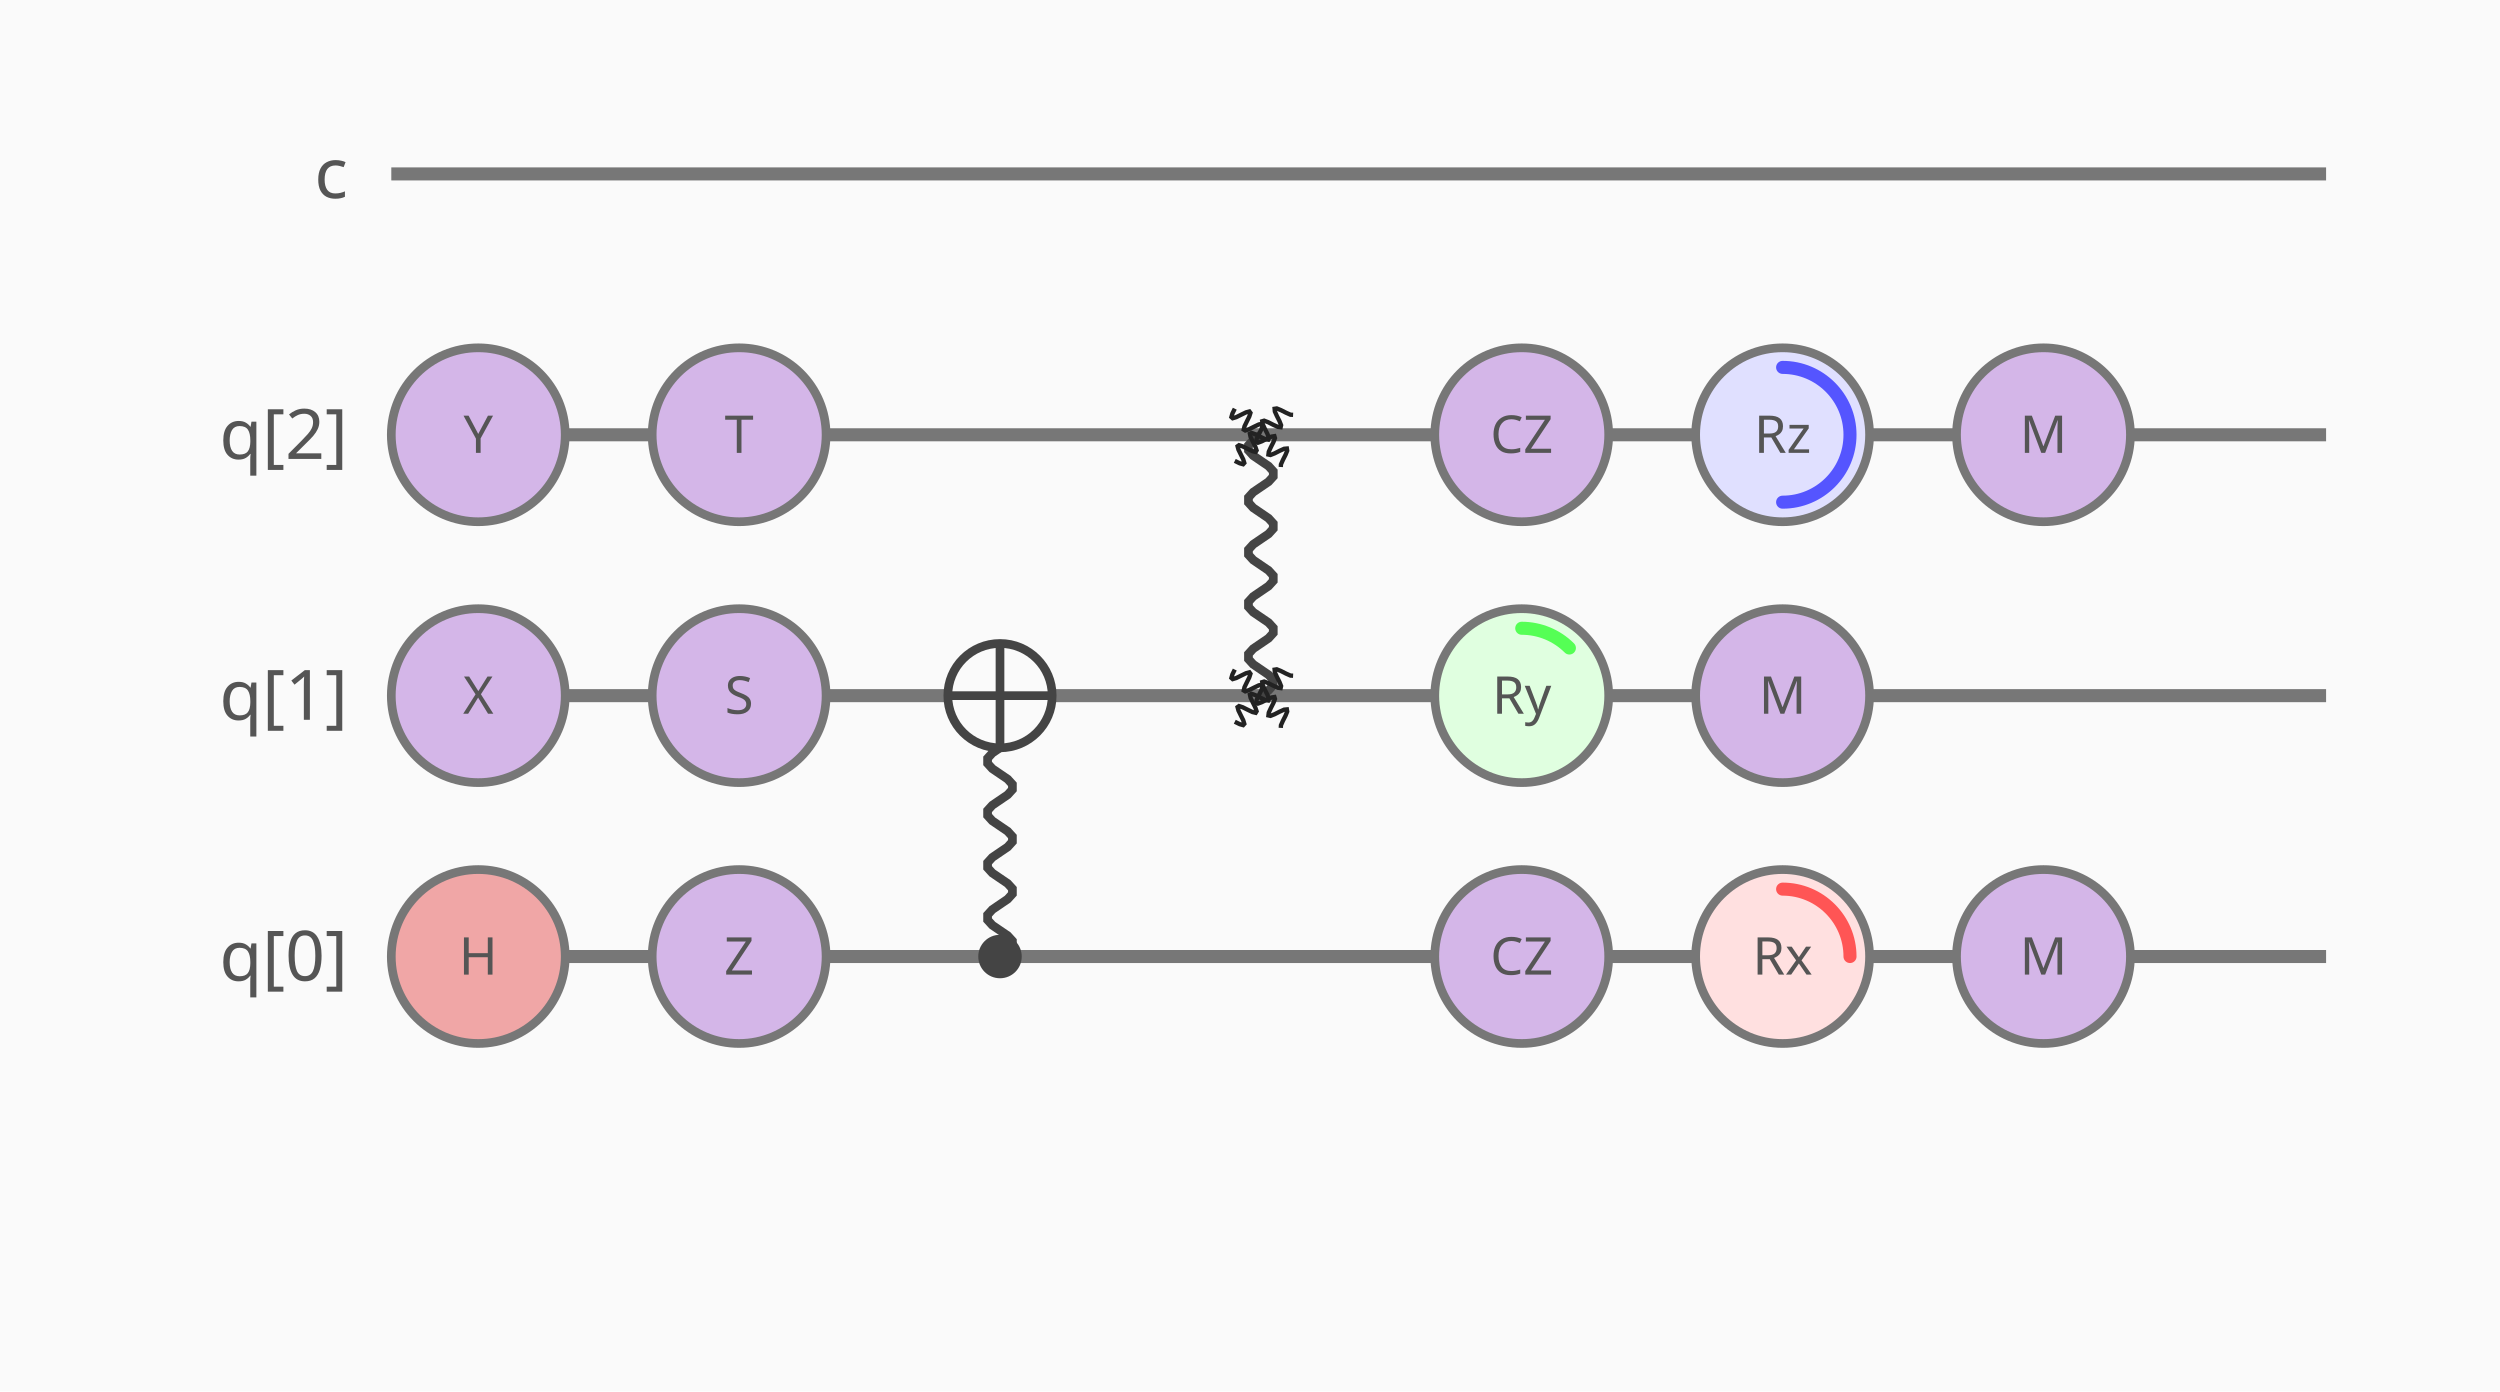
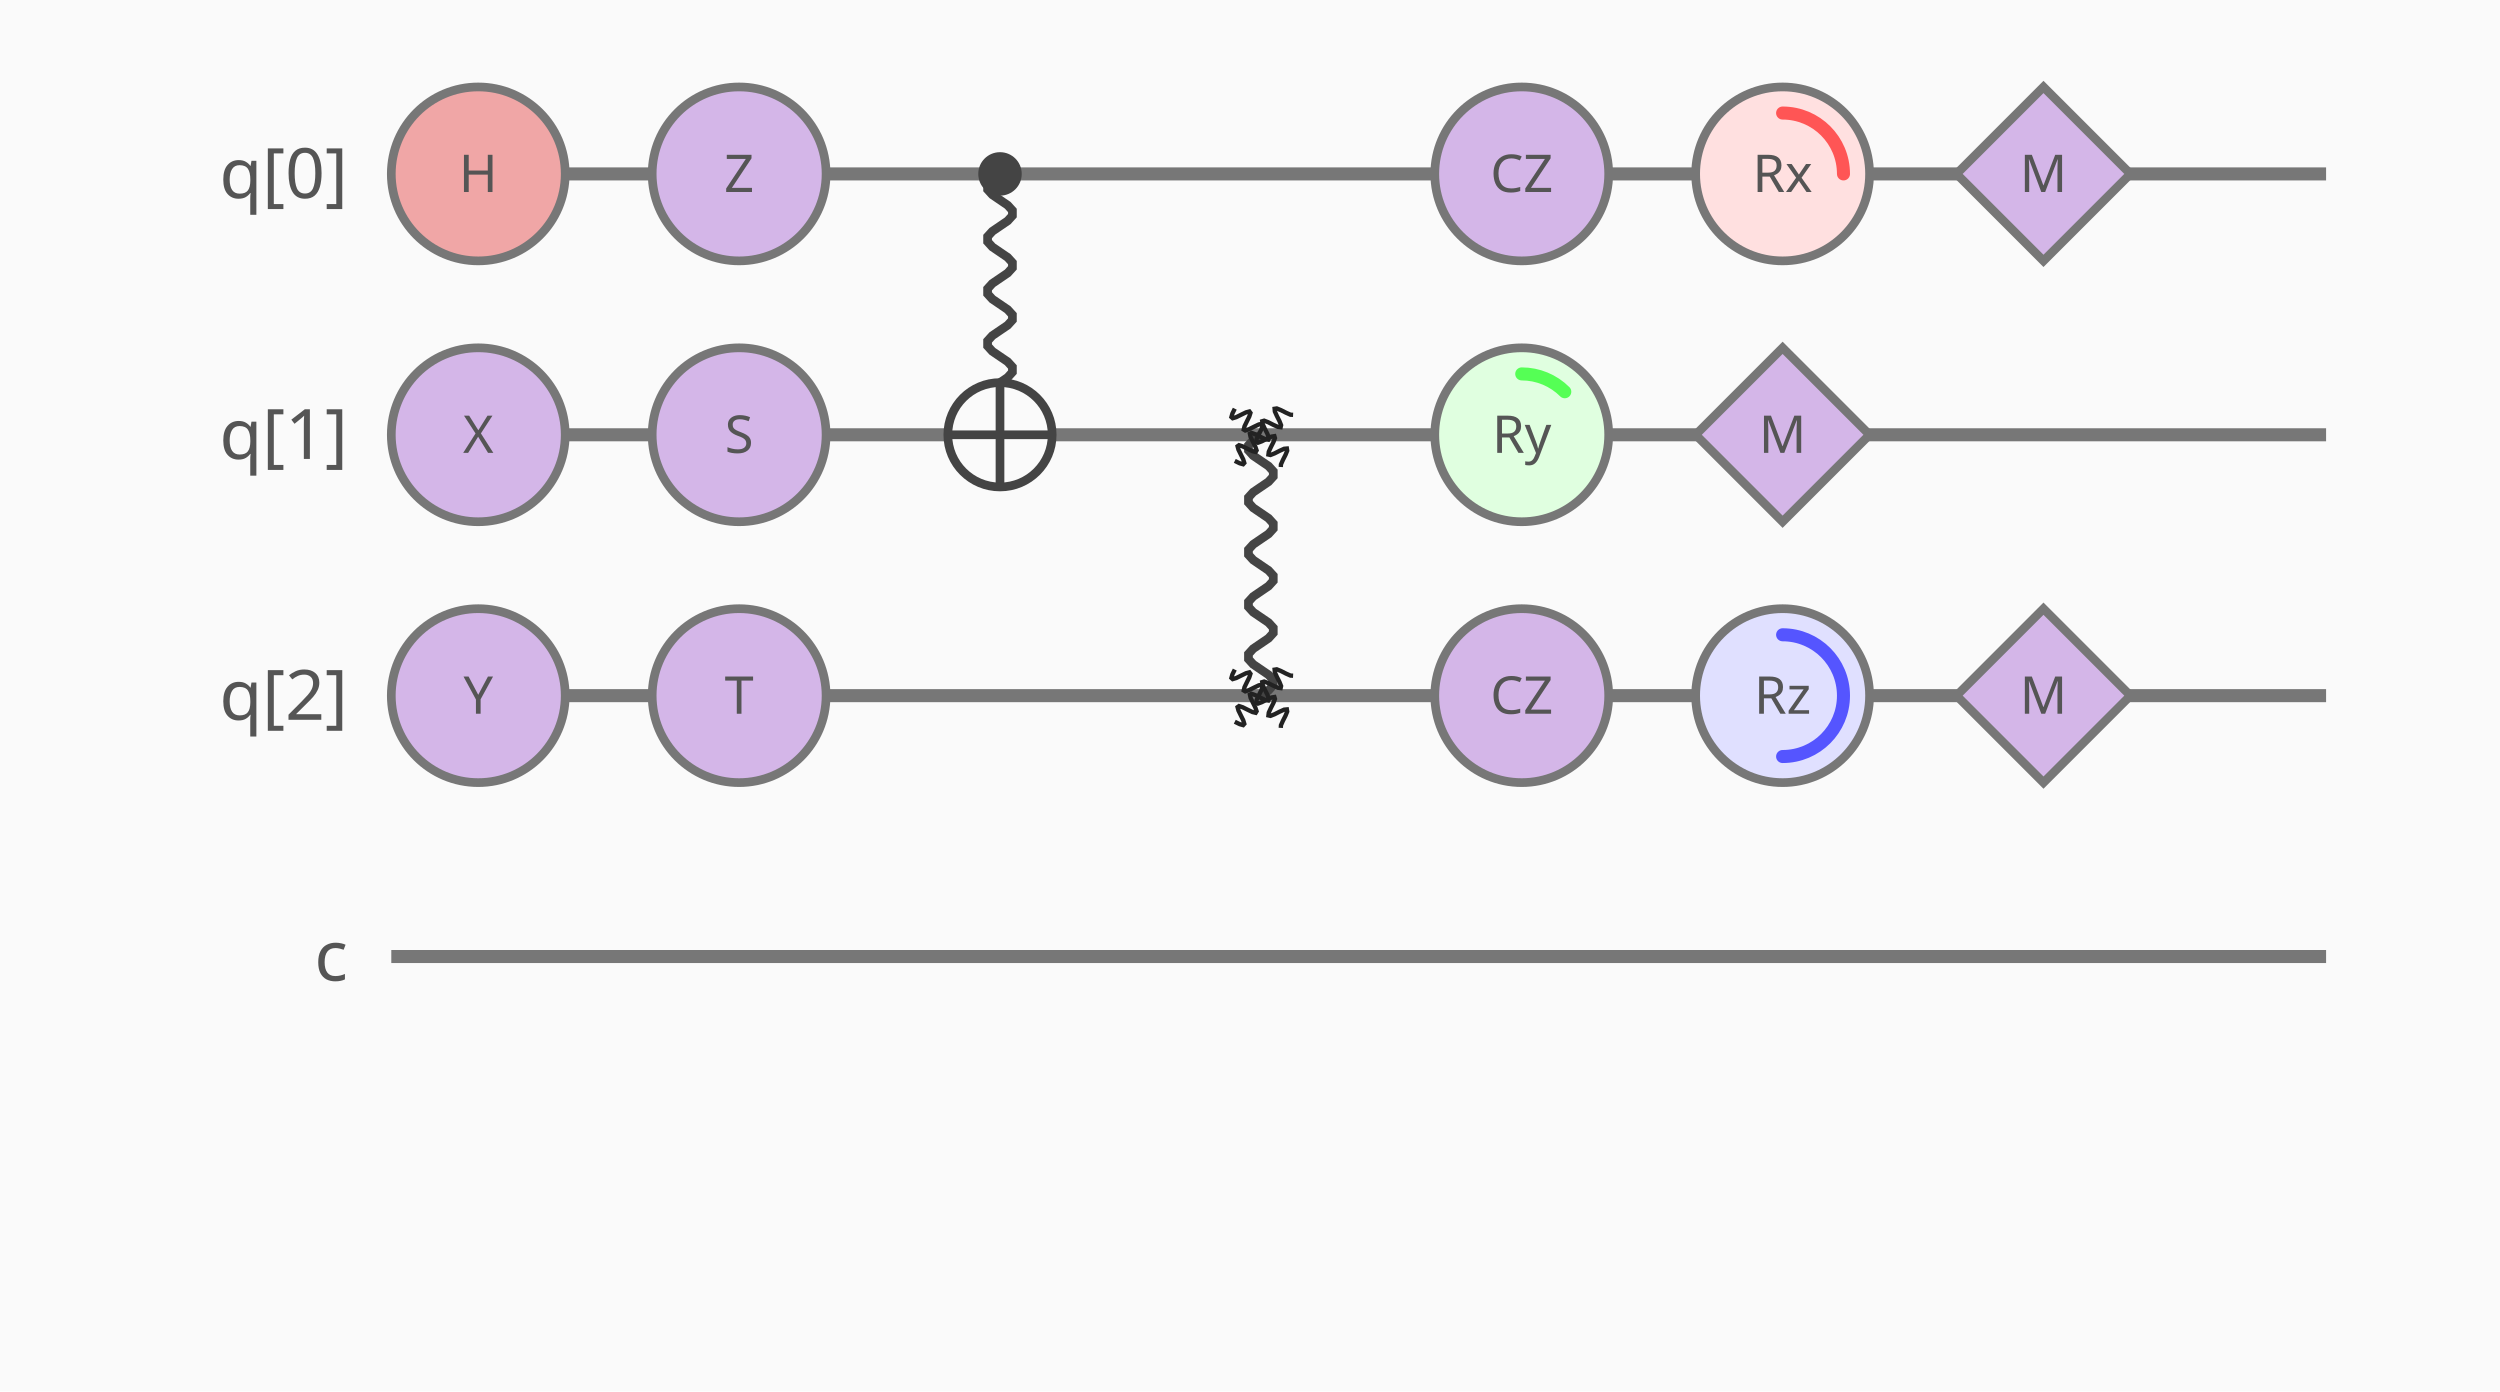
<svg xmlns="http://www.w3.org/2000/svg" width="575.0" height="320" viewBox="0 0 575.0 320">
  <rect width="100%" height="100%" fill="#fafafa" />
-   <text x="80" y="40" fill="#555555" font-family="calibri" font-size="16" text-anchor="end" dominant-baseline="middle">c</text>
-   <text x="80" y="220" fill="#555555" font-family="calibri" font-size="16" text-anchor="end" dominant-baseline="middle">q[0]</text>
-   <text x="80" y="160" fill="#555555" font-family="calibri" font-size="16" text-anchor="end" dominant-baseline="middle">q[1]</text>
-   <text x="80" y="100" fill="#555555" font-family="calibri" font-size="16" text-anchor="end" dominant-baseline="middle">q[2]</text>
+   <text x="80" y="40" fill="#555555" font-family="calibri" font-size="16" text-anchor="end" dominant-baseline="middle">q[0]</text>
+   <text x="80" y="100" fill="#555555" font-family="calibri" font-size="16" text-anchor="end" dominant-baseline="middle">q[1]</text>
+   <text x="80" y="160" fill="#555555" font-family="calibri" font-size="16" text-anchor="end" dominant-baseline="middle">q[2]</text>
+   <text x="80" y="220" fill="#555555" font-family="calibri" font-size="16" text-anchor="end" dominant-baseline="middle">c</text>
  <line x1="90" y1="40" x2="535.0" y2="40" stroke="#777777" stroke-width="3" stroke-dasharray="" />
+   <line x1="90" y1="100" x2="535.0" y2="100" stroke="#777777" stroke-width="3" stroke-dasharray="" />
+   <line x1="90" y1="160" x2="535.0" y2="160" stroke="#777777" stroke-width="3" stroke-dasharray="" />
  <line x1="90" y1="220" x2="535.0" y2="220" stroke="#777777" stroke-width="3" stroke-dasharray="" />
-   <line x1="90" y1="160" x2="535.0" y2="160" stroke="#777777" stroke-width="3" stroke-dasharray="" />
-   <line x1="90" y1="100" x2="535.0" y2="100" stroke="#777777" stroke-width="3" stroke-dasharray="" />
-   <circle cx="110.0" cy="220" r="20" fill="#f0a6a6" stroke="#777777" stroke-width="2" />
-   <text x="110.0" y="220" fill="#555555" font-family="sans-serif" font-size="12" text-anchor="middle" dominant-baseline="middle">H</text>
+   <circle cx="110.0" cy="40" r="20" fill="#f0a6a6" stroke="#777777" stroke-width="2" />
+   <text x="110.0" y="40" fill="#555555" font-family="sans-serif" font-size="12" text-anchor="middle" dominant-baseline="middle">H</text>
+   <circle cx="110.0" cy="100" r="20" fill="#d4b6e8" stroke="#777777" stroke-width="2" />
+   <text x="110.0" y="100" fill="#555555" font-family="sans-serif" font-size="12" text-anchor="middle" dominant-baseline="middle">X</text>
  <circle cx="110.0" cy="160" r="20" fill="#d4b6e8" stroke="#777777" stroke-width="2" />
-   <text x="110.0" y="160" fill="#555555" font-family="sans-serif" font-size="12" text-anchor="middle" dominant-baseline="middle">X</text>
-   <circle cx="110.0" cy="100" r="20" fill="#d4b6e8" stroke="#777777" stroke-width="2" />
-   <text x="110.0" y="100" fill="#555555" font-family="sans-serif" font-size="12" text-anchor="middle" dominant-baseline="middle">Y</text>
-   <circle cx="170.0" cy="220" r="20" fill="#d4b6e8" stroke="#777777" stroke-width="2" />
-   <text x="170.0" y="220" fill="#555555" font-family="sans-serif" font-size="12" text-anchor="middle" dominant-baseline="middle">Z</text>
+   <text x="110.0" y="160" fill="#555555" font-family="sans-serif" font-size="12" text-anchor="middle" dominant-baseline="middle">Y</text>
+   <circle cx="170.0" cy="40" r="20" fill="#d4b6e8" stroke="#777777" stroke-width="2" />
+   <text x="170.0" y="40" fill="#555555" font-family="sans-serif" font-size="12" text-anchor="middle" dominant-baseline="middle">Z</text>
+   <circle cx="170.0" cy="100" r="20" fill="#d4b6e8" stroke="#777777" stroke-width="2" />
+   <text x="170.0" y="100" fill="#555555" font-family="sans-serif" font-size="12" text-anchor="middle" dominant-baseline="middle">S</text>
  <circle cx="170.0" cy="160" r="20" fill="#d4b6e8" stroke="#777777" stroke-width="2" />
-   <text x="170.0" y="160" fill="#555555" font-family="sans-serif" font-size="12" text-anchor="middle" dominant-baseline="middle">S</text>
-   <circle cx="170.0" cy="100" r="20" fill="#d4b6e8" stroke="#777777" stroke-width="2" />
-   <text x="170.0" y="100" fill="#555555" font-family="sans-serif" font-size="12" text-anchor="middle" dominant-baseline="middle">T</text>
-   <path d="M 230.0 220.0 L 231.763 218.8 L 232.853 217.6 L 232.853 216.4 L 231.763 215.2 L 230.0 214.0 L 228.237 212.8 L 227.147 211.6 L 227.147 210.4 L 228.237 209.2 L 230.0 208.0 L 231.763 206.8 L 232.853 205.6 L 232.853 204.4 L 231.763 203.2 L 230.0 202.0 L 228.237 200.8 L 227.147 199.6 L 227.147 198.4 L 228.237 197.2 L 230.0 196.0 L 231.763 194.8 L 232.853 193.6 L 232.853 192.4 L 231.763 191.2 L 230.0 190.0 L 228.237 188.8 L 227.147 187.6 L 227.147 186.4 L 228.237 185.2 L 230.0 184.0 L 231.763 182.8 L 232.853 181.6 L 232.853 180.4 L 231.763 179.2 L 230.0 178.0 L 228.237 176.8 L 227.147 175.6 L 227.147 174.4 L 228.237 173.2 L 230.0 172.0 L 231.763 170.8 L 232.853 169.6 L 232.853 168.4 L 231.763 167.2 L 230.0 166.0 L 228.237 164.8 L 227.147 163.6 L 227.147 162.4 L 228.237 161.2 L 230 160.0" stroke="#444444" stroke-width="2" fill="none" stroke-dasharray="" />
-   <circle cx="230.0" cy="220" r="5" fill="#444444" stroke="none" stroke-width="1" />
-   <circle cx="230.0" cy="160" r="12" fill="#fafafa" stroke="#444444" stroke-width="2" />
-   <line x1="218.0" y1="160" x2="242.0" y2="160" stroke="#444444" stroke-width="2" />
-   <line x1="230.0" y1="148" x2="230.0" y2="172" stroke="#444444" stroke-width="2" />
-   <path d="M 290.0 160.0 L 291.763 158.8 L 292.853 157.6 L 292.853 156.4 L 291.763 155.2 L 290.0 154.0 L 288.237 152.8 L 287.147 151.6 L 287.147 150.4 L 288.237 149.2 L 290.0 148.0 L 291.763 146.8 L 292.853 145.6 L 292.853 144.4 L 291.763 143.2 L 290.0 142.0 L 288.237 140.8 L 287.147 139.6 L 287.147 138.4 L 288.237 137.2 L 290.0 136.0 L 291.763 134.8 L 292.853 133.6 L 292.853 132.4 L 291.763 131.2 L 290.0 130.0 L 288.237 128.8 L 287.147 127.6 L 287.147 126.4 L 288.237 125.2 L 290.0 124.0 L 291.763 122.8 L 292.853 121.6 L 292.853 120.4 L 291.763 119.2 L 290.0 118.0 L 288.237 116.8 L 287.147 115.6 L 287.147 114.4 L 288.237 113.2 L 290.0 112.0 L 291.763 110.8 L 292.853 109.6 L 292.853 108.4 L 291.763 107.2 L 290.0 106.0 L 288.237 104.8 L 287.147 103.6 L 287.147 102.4 L 288.237 101.2 L 290.0 100.0" stroke="#444444" stroke-width="2" fill="none" stroke-dasharray="" />
+   <text x="170.0" y="160" fill="#555555" font-family="sans-serif" font-size="12" text-anchor="middle" dominant-baseline="middle">T</text>
+   <path d="M 230.0 40.0 L 228.237 41.2 L 227.147 42.4 L 227.147 43.6 L 228.237 44.8 L 230.0 46.0 L 231.763 47.2 L 232.853 48.4 L 232.853 49.6 L 231.763 50.8 L 230.0 52.0 L 228.237 53.2 L 227.147 54.4 L 227.147 55.6 L 228.237 56.8 L 230.0 58.0 L 231.763 59.2 L 232.853 60.4 L 232.853 61.6 L 231.763 62.8 L 230.0 64.0 L 228.237 65.2 L 227.147 66.4 L 227.147 67.6 L 228.237 68.8 L 230.0 70.0 L 231.763 71.2 L 232.853 72.4 L 232.853 73.6 L 231.763 74.8 L 230.0 76.0 L 228.237 77.2 L 227.147 78.4 L 227.147 79.6 L 228.237 80.8 L 230.0 82.0 L 231.763 83.2 L 232.853 84.4 L 232.853 85.6 L 231.763 86.8 L 230.0 88.0 L 228.237 89.2 L 227.147 90.4 L 227.147 91.6 L 228.237 92.8 L 230.0 94.0 L 231.763 95.2 L 232.853 96.4 L 232.853 97.6 L 231.763 98.8 L 230 100.0" stroke="#444444" stroke-width="2" fill="none" stroke-dasharray="" />
+   <circle cx="230.0" cy="40" r="5" fill="#444444" stroke="none" stroke-width="1" />
+   <circle cx="230.0" cy="100" r="12" fill="#fafafa" stroke="#444444" stroke-width="2" />
+   <line x1="218.0" y1="100" x2="242.0" y2="100" stroke="#444444" stroke-width="2" />
+   <line x1="230.0" y1="88" x2="230.0" y2="112" stroke="#444444" stroke-width="2" />
+   <path d="M 290.0 100.0 L 288.237 101.2 L 287.147 102.4 L 287.147 103.6 L 288.237 104.8 L 290.0 106.0 L 291.763 107.2 L 292.853 108.4 L 292.853 109.6 L 291.763 110.8 L 290.0 112.0 L 288.237 113.2 L 287.147 114.4 L 287.147 115.6 L 288.237 116.8 L 290.0 118.0 L 291.763 119.2 L 292.853 120.4 L 292.853 121.6 L 291.763 122.8 L 290.0 124.0 L 288.237 125.2 L 287.147 126.4 L 287.147 127.6 L 288.237 128.8 L 290.0 130.0 L 291.763 131.2 L 292.853 132.4 L 292.853 133.6 L 291.763 134.8 L 290.0 136.0 L 288.237 137.2 L 287.147 138.4 L 287.147 139.6 L 288.237 140.8 L 290.0 142.0 L 291.763 143.2 L 292.853 144.4 L 292.853 145.6 L 291.763 146.8 L 290.0 148.0 L 288.237 149.2 L 287.147 150.4 L 287.147 151.6 L 288.237 152.8 L 290.0 154.0 L 291.763 155.2 L 292.853 156.4 L 292.853 157.6 L 291.763 158.8 L 290.0 160.0" stroke="#444444" stroke-width="2" fill="none" stroke-dasharray="" />
+   <path d="M 284.0 94.0 L 283.447 95.124 L 283.221 95.922 L 283.521 96.194 L 284.341 95.945 L 285.474 95.383 L 286.589 94.84 L 287.363 94.637 L 287.607 94.965 L 287.336 95.807 L 286.767 96.947 L 286.233 98.052 L 286.054 98.803 L 286.41 99.018 L 287.274 98.726 L 288.421 98.151 L 289.515 97.628 L 290.242 97.473 L 290.429 97.857 L 290.115 98.742 L 289.534 99.894 L 289.023 100.977 L 288.893 101.679 L 289.305 101.838 L 290.21 101.504 L 291.367 100.918 L 292.437 100.42 L 293.114 100.314 L 293.246 100.754 L 292.892 101.679 L 292.302 102.84 L 291.817 103.897 L 291.737 104.549 L 292.205 104.653 L 293.149 104.28 L 294.313 103.687 L 295.356 103.216 L 295.981 103.162 L 296.058 103.656 L 295.667 104.619 L 295.072 105.786 L 294.615 106.813 L 294.587 107.413" stroke="#222222" stroke-width="1" fill="none" stroke-dasharray="" />
+   <path d="M 284.0 106.0 L 285.124 106.553 L 285.922 106.779 L 286.194 106.479 L 285.945 105.659 L 285.383 104.526 L 284.84 103.411 L 284.637 102.637 L 284.965 102.393 L 285.807 102.664 L 286.947 103.233 L 288.052 103.767 L 288.803 103.946 L 289.018 103.59 L 288.726 102.726 L 288.151 101.579 L 287.628 100.485 L 287.473 99.758 L 287.857 99.571 L 288.742 99.885 L 289.894 100.466 L 290.977 100.977 L 291.679 101.107 L 291.838 100.695 L 291.504 99.79 L 290.918 98.633 L 290.42 97.563 L 290.314 96.886 L 290.754 96.754 L 291.679 97.108 L 292.84 97.698 L 293.897 98.183 L 294.549 98.263 L 294.653 97.795 L 294.28 96.851 L 293.687 95.687 L 293.216 94.644 L 293.162 94.019 L 293.656 93.942 L 294.619 94.333 L 295.786 94.928 L 296.813 95.385 L 297.413 95.413" stroke="#222222" stroke-width="1" fill="none" stroke-dasharray="" />
  <path d="M 284.0 154.0 L 283.447 155.124 L 283.221 155.922 L 283.521 156.194 L 284.341 155.945 L 285.474 155.383 L 286.589 154.84 L 287.363 154.637 L 287.607 154.965 L 287.336 155.807 L 286.767 156.947 L 286.233 158.052 L 286.054 158.803 L 286.41 159.018 L 287.274 158.726 L 288.421 158.151 L 289.515 157.628 L 290.242 157.473 L 290.429 157.857 L 290.115 158.742 L 289.534 159.894 L 289.023 160.977 L 288.893 161.679 L 289.305 161.838 L 290.21 161.504 L 291.367 160.918 L 292.437 160.42 L 293.114 160.314 L 293.246 160.754 L 292.892 161.679 L 292.302 162.84 L 291.817 163.897 L 291.737 164.549 L 292.205 164.653 L 293.149 164.28 L 294.313 163.687 L 295.356 163.216 L 295.981 163.162 L 296.058 163.656 L 295.667 164.619 L 295.072 165.786 L 294.615 166.813 L 294.587 167.413" stroke="#222222" stroke-width="1" fill="none" stroke-dasharray="" />
  <path d="M 284.0 166.0 L 285.124 166.553 L 285.922 166.779 L 286.194 166.479 L 285.945 165.659 L 285.383 164.526 L 284.84 163.411 L 284.637 162.637 L 284.965 162.393 L 285.807 162.664 L 286.947 163.233 L 288.052 163.767 L 288.803 163.946 L 289.018 163.59 L 288.726 162.726 L 288.151 161.579 L 287.628 160.485 L 287.473 159.758 L 287.857 159.571 L 288.742 159.885 L 289.894 160.466 L 290.977 160.977 L 291.679 161.107 L 291.838 160.695 L 291.504 159.79 L 290.918 158.633 L 290.42 157.563 L 290.314 156.886 L 290.754 156.754 L 291.679 157.108 L 292.84 157.698 L 293.897 158.183 L 294.549 158.263 L 294.653 157.795 L 294.28 156.851 L 293.687 155.687 L 293.216 154.644 L 293.162 154.019 L 293.656 153.942 L 294.619 154.333 L 295.786 154.928 L 296.813 155.385 L 297.413 155.413" stroke="#222222" stroke-width="1" fill="none" stroke-dasharray="" />
-   <path d="M 284.0 94.0 L 283.447 95.124 L 283.221 95.922 L 283.521 96.194 L 284.341 95.945 L 285.474 95.383 L 286.589 94.84 L 287.363 94.637 L 287.607 94.965 L 287.336 95.807 L 286.767 96.947 L 286.233 98.052 L 286.054 98.803 L 286.41 99.018 L 287.274 98.726 L 288.421 98.151 L 289.515 97.628 L 290.242 97.473 L 290.429 97.857 L 290.115 98.742 L 289.534 99.894 L 289.023 100.977 L 288.893 101.679 L 289.305 101.838 L 290.21 101.504 L 291.367 100.918 L 292.437 100.42 L 293.114 100.314 L 293.246 100.754 L 292.892 101.679 L 292.302 102.84 L 291.817 103.897 L 291.737 104.549 L 292.205 104.653 L 293.149 104.28 L 294.313 103.687 L 295.356 103.216 L 295.981 103.162 L 296.058 103.656 L 295.667 104.619 L 295.072 105.786 L 294.615 106.813 L 294.587 107.413" stroke="#222222" stroke-width="1" fill="none" stroke-dasharray="" />
-   <path d="M 284.0 106.0 L 285.124 106.553 L 285.922 106.779 L 286.194 106.479 L 285.945 105.659 L 285.383 104.526 L 284.84 103.411 L 284.637 102.637 L 284.965 102.393 L 285.807 102.664 L 286.947 103.233 L 288.052 103.767 L 288.803 103.946 L 289.018 103.59 L 288.726 102.726 L 288.151 101.579 L 287.628 100.485 L 287.473 99.758 L 287.857 99.571 L 288.742 99.885 L 289.894 100.466 L 290.977 100.977 L 291.679 101.107 L 291.838 100.695 L 291.504 99.79 L 290.918 98.633 L 290.42 97.563 L 290.314 96.886 L 290.754 96.754 L 291.679 97.108 L 292.84 97.698 L 293.897 98.183 L 294.549 98.263 L 294.653 97.795 L 294.28 96.851 L 293.687 95.687 L 293.216 94.644 L 293.162 94.019 L 293.656 93.942 L 294.619 94.333 L 295.786 94.928 L 296.813 95.385 L 297.413 95.413" stroke="#222222" stroke-width="1" fill="none" stroke-dasharray="" />
-   <circle cx="350.0" cy="220" r="20" fill="#d4b6e8" stroke="#777777" stroke-width="2" />
-   <text x="350.0" y="220" fill="#555555" font-family="sans-serif" font-size="12" text-anchor="middle" dominant-baseline="middle">CZ</text>
-   <circle cx="350.0" cy="100" r="20" fill="#d4b6e8" stroke="#777777" stroke-width="2" />
-   <text x="350.0" y="100" fill="#555555" font-family="sans-serif" font-size="12" text-anchor="middle" dominant-baseline="middle">CZ</text>
-   <circle cx="350.0" cy="160" r="20" fill="#e0ffe0" stroke="#777777" stroke-width="2" />
-   <path d="M 350.0 144.5 A 15.5 15.5 0 0 1 360.96 149.04" fill="none" stroke="#55ff55" stroke-width="3" stroke-linecap="round" />
-   <text x="350.0" y="160" fill="#555555" font-family="sans-serif" font-size="12" text-anchor="middle" dominant-baseline="middle">Ry</text>
-   <circle cx="410.0" cy="220" r="20" fill="#ffe0e0" stroke="#777777" stroke-width="2" />
-   <path d="M 410.0 204.5 A 15.5 15.5 0 0 1 425.5 220.0" fill="none" stroke="#ff5555" stroke-width="3" stroke-linecap="round" />
-   <text x="410.0" y="220" fill="#555555" font-family="sans-serif" font-size="12" text-anchor="middle" dominant-baseline="middle">Rx</text>
-   <circle cx="410.0" cy="100" r="20" fill="#e0e0ff" stroke="#777777" stroke-width="2" />
-   <path d="M 410.0 84.5 A 15.5 15.5 0 0 1 410.0 115.5" fill="none" stroke="#5555ff" stroke-width="3" stroke-linecap="round" />
-   <text x="410.0" y="100" fill="#555555" font-family="sans-serif" font-size="12" text-anchor="middle" dominant-baseline="middle">Rz</text>
-   <circle cx="410.0" cy="160" r="20" fill="#d4b6e8" stroke="#777777" stroke-width="2" />
-   <text x="410.0" y="160" fill="#555555" font-family="sans-serif" font-size="12" text-anchor="middle" dominant-baseline="middle">M</text>
-   <circle cx="470.0" cy="220" r="20" fill="#d4b6e8" stroke="#777777" stroke-width="2" />
-   <text x="470.0" y="220" fill="#555555" font-family="sans-serif" font-size="12" text-anchor="middle" dominant-baseline="middle">M</text>
-   <circle cx="470.0" cy="100" r="20" fill="#d4b6e8" stroke="#777777" stroke-width="2" />
-   <text x="470.0" y="100" fill="#555555" font-family="sans-serif" font-size="12" text-anchor="middle" dominant-baseline="middle">M</text>
+   <circle cx="350.0" cy="40" r="20" fill="#d4b6e8" stroke="#777777" stroke-width="2" />
+   <text x="350.0" y="40" fill="#555555" font-family="sans-serif" font-size="12" text-anchor="middle" dominant-baseline="middle">CZ</text>
+   <circle cx="350.0" cy="160" r="20" fill="#d4b6e8" stroke="#777777" stroke-width="2" />
+   <text x="350.0" y="160" fill="#555555" font-family="sans-serif" font-size="12" text-anchor="middle" dominant-baseline="middle">CZ</text>
+   <circle cx="350.0" cy="100" r="20" fill="#e0ffe0" stroke="#777777" stroke-width="2" />
+   <path d="M 350.0 86.0 A 14 14 0 0 1 359.899 90.101" fill="none" stroke="#55ff55" stroke-width="3" stroke-linecap="round" />
+   <text x="350.0" y="100" fill="#555555" font-family="sans-serif" font-size="12" text-anchor="middle" dominant-baseline="middle">Ry</text>
+   <circle cx="410.0" cy="40" r="20" fill="#ffe0e0" stroke="#777777" stroke-width="2" />
+   <path d="M 410.0 26.0 A 14 14 0 0 1 424.0 40.0" fill="none" stroke="#ff5555" stroke-width="3" stroke-linecap="round" />
+   <text x="410.0" y="40" fill="#555555" font-family="sans-serif" font-size="12" text-anchor="middle" dominant-baseline="middle">Rx</text>
+   <circle cx="410.0" cy="160" r="20" fill="#e0e0ff" stroke="#777777" stroke-width="2" />
+   <path d="M 410.0 146.0 A 14 14 0 0 1 410.0 174.0" fill="none" stroke="#5555ff" stroke-width="3" stroke-linecap="round" />
+   <text x="410.0" y="160" fill="#555555" font-family="sans-serif" font-size="12" text-anchor="middle" dominant-baseline="middle">Rz</text>
+   <polygon points="410.0,80 430.0,100 410.0,120 390.0,100" fill="#d4b6e8" stroke="#777777" stroke-width="2" />
+   <text x="410.0" y="100" fill="#555555" font-family="sans-serif" font-size="12" text-anchor="middle" dominant-baseline="middle">M</text>
+   <polygon points="470.0,20 490.0,40 470.0,60 450.0,40" fill="#d4b6e8" stroke="#777777" stroke-width="2" />
+   <text x="470.0" y="40" fill="#555555" font-family="sans-serif" font-size="12" text-anchor="middle" dominant-baseline="middle">M</text>
+   <polygon points="470.0,140 490.0,160 470.0,180 450.0,160" fill="#d4b6e8" stroke="#777777" stroke-width="2" />
+   <text x="470.0" y="160" fill="#555555" font-family="sans-serif" font-size="12" text-anchor="middle" dominant-baseline="middle">M</text>
</svg>
